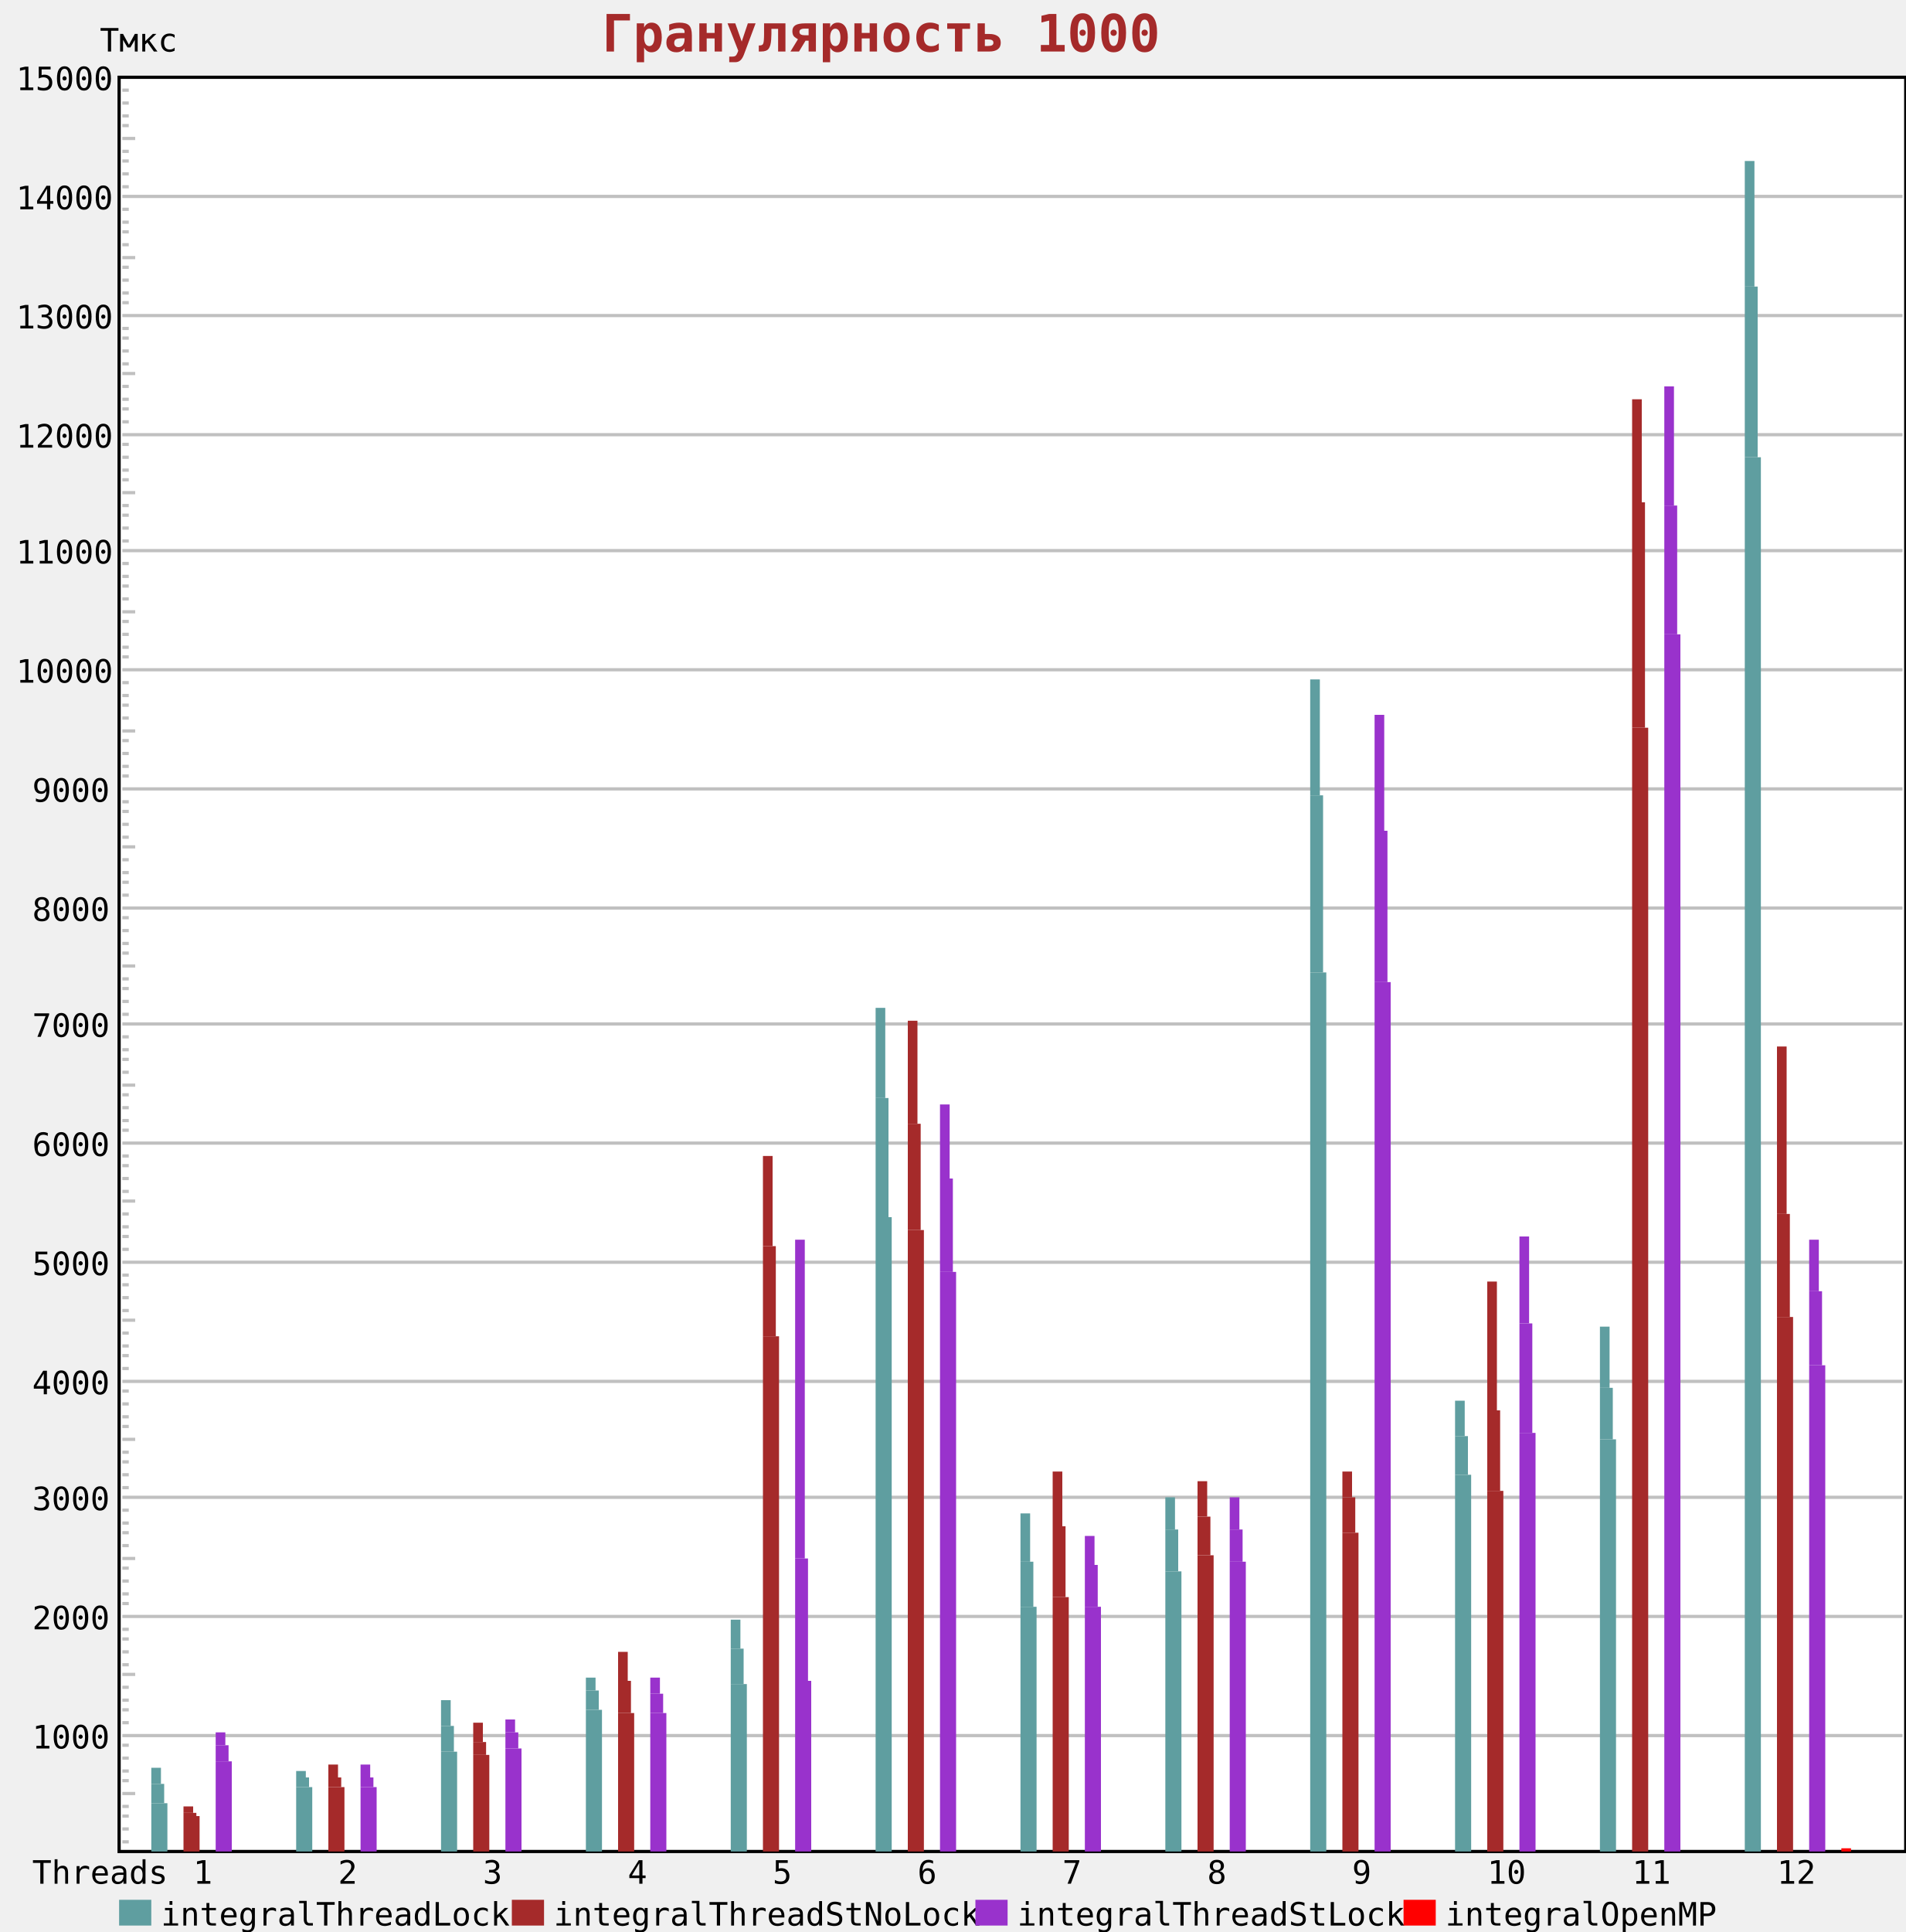
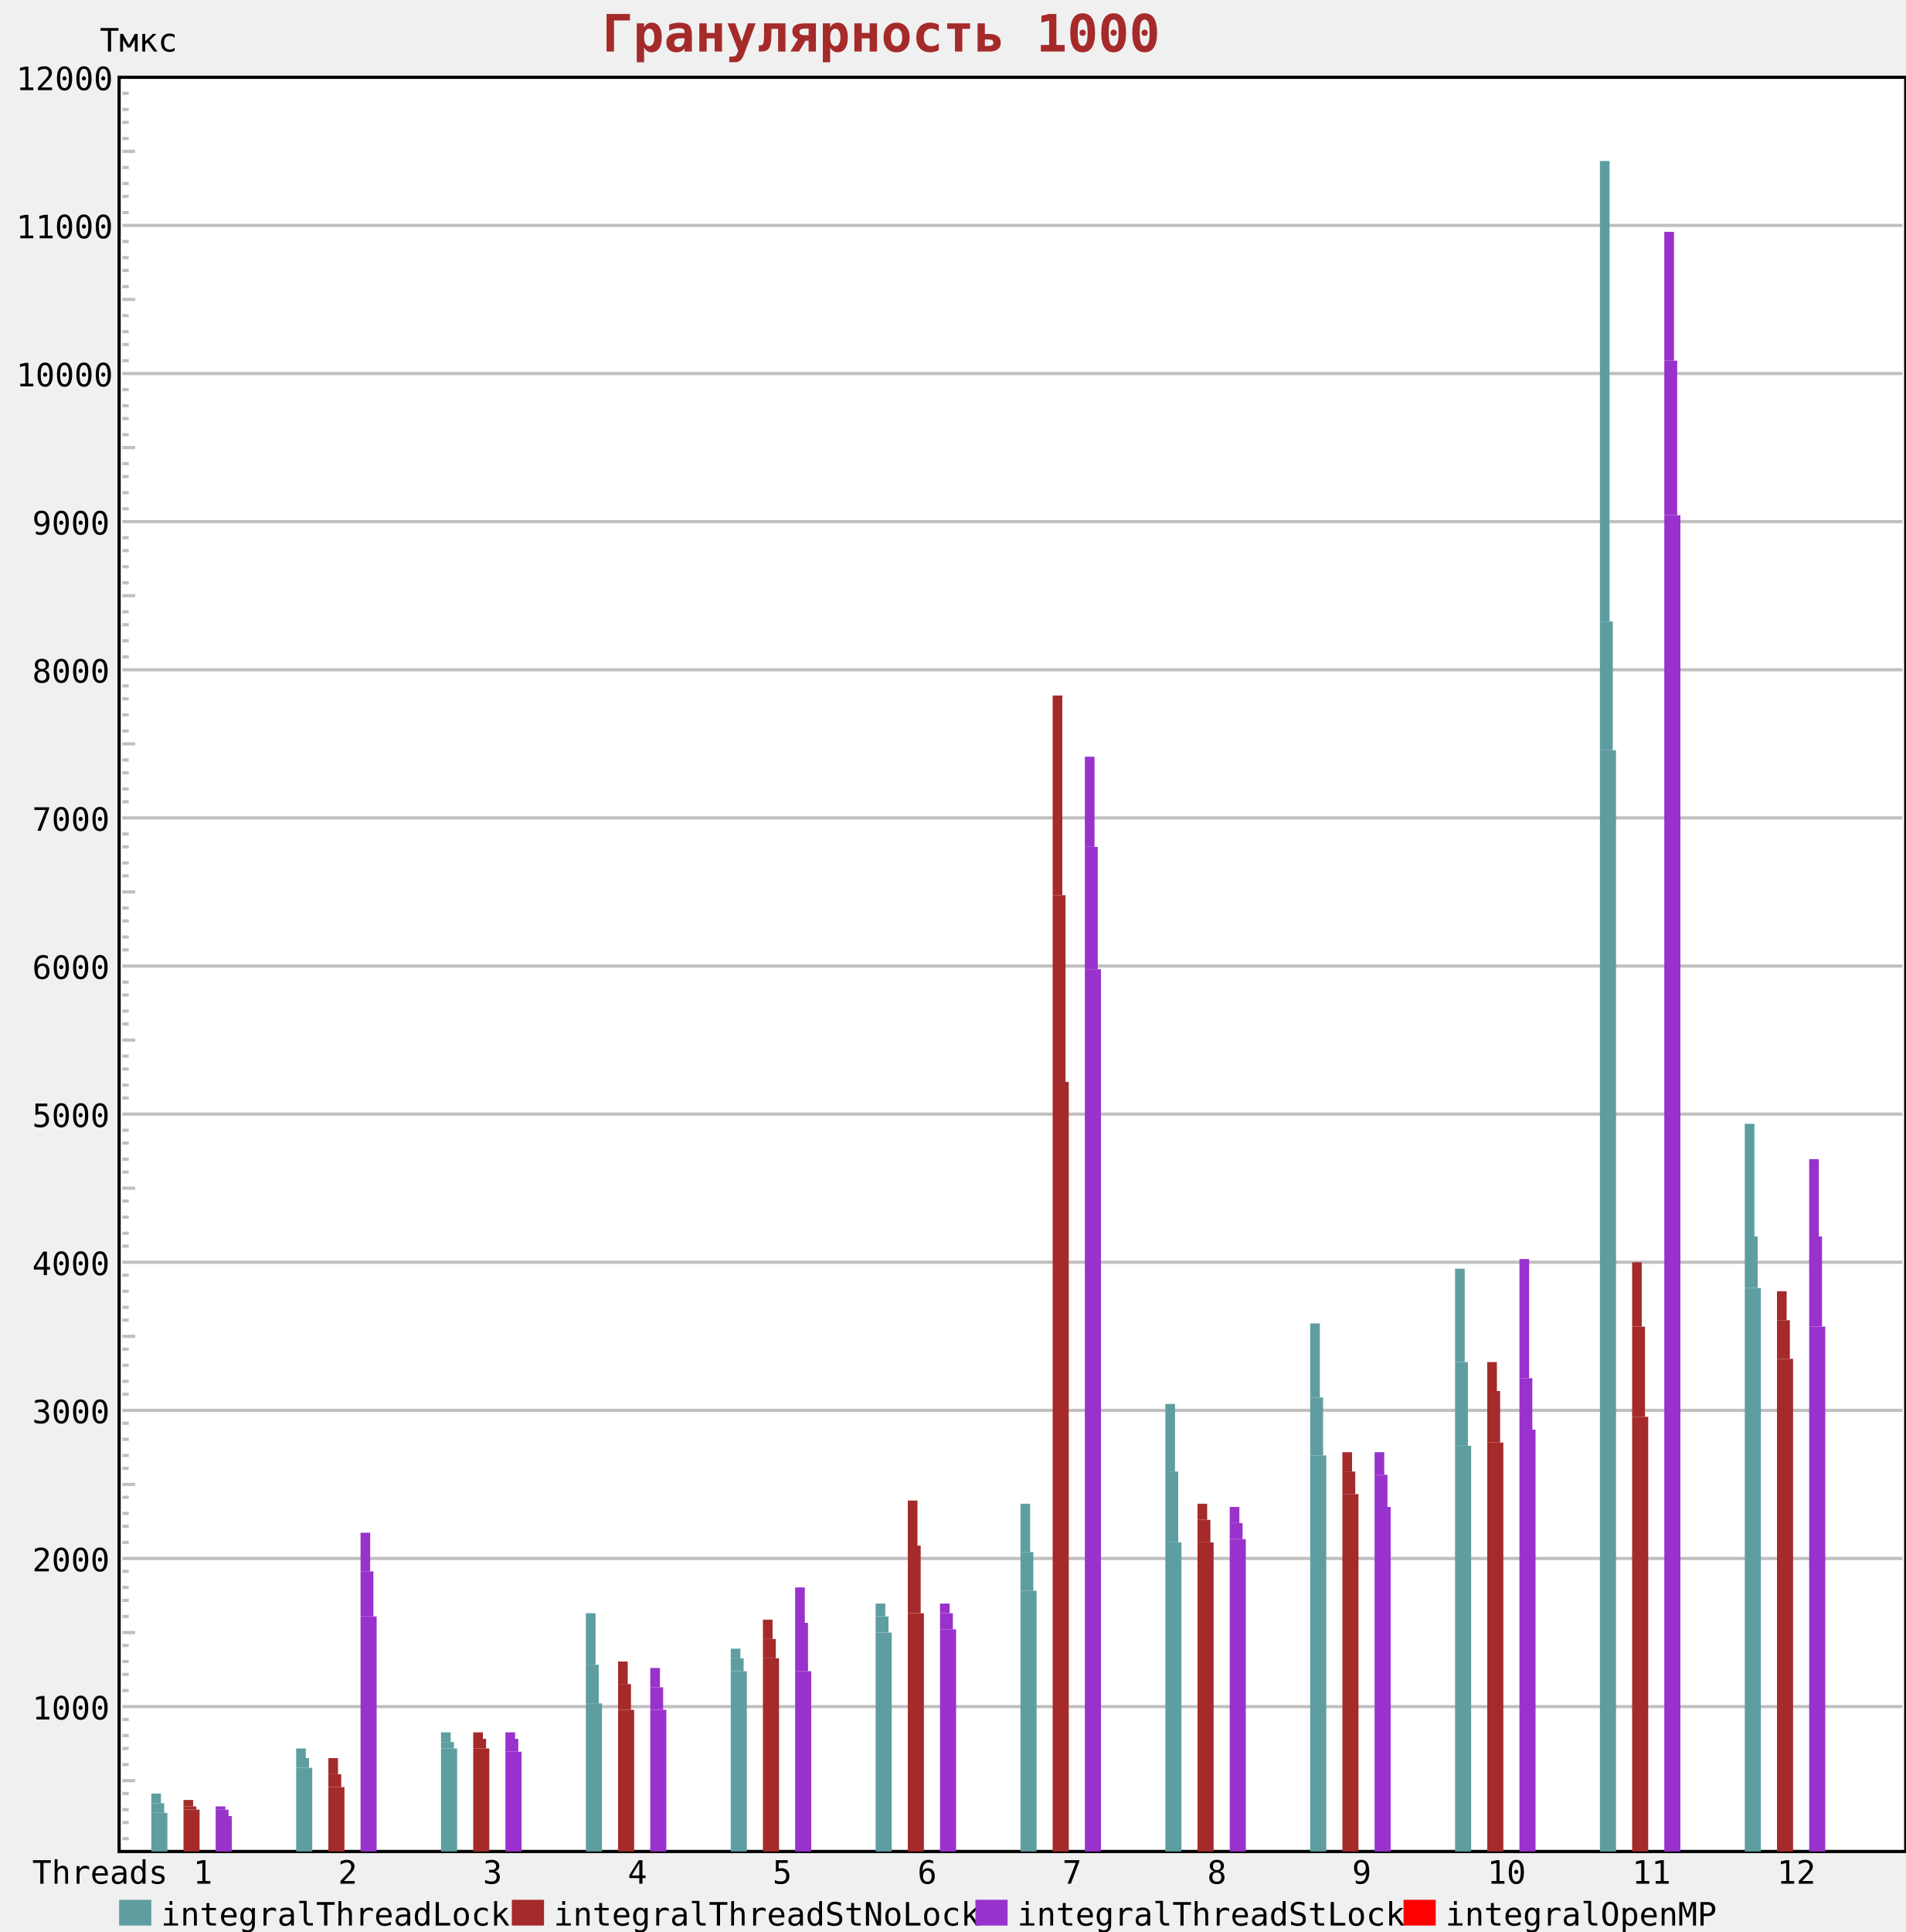
<svg xmlns="http://www.w3.org/2000/svg" width="592" height="600" version="1.1">
  <text x="187" y="16" font-family="monospace" font-size="16px" font-weight="bold" fill="brown">Гранулярность 1000</text>
  <text x="31" y="16" font-family="monospace" font-size="10px" font-weight="normal" fill="black">Tмкс</text>
  <text x="10" y="585" font-family="monospace" font-size="10px" font-weight="normal" fill="black">Threads</text>
  <rect x="37" y="24" width="555" height="551" stroke="black" fill="white" />
-   <line x1="38" y1="572" x2="40" y2="572" stroke="silver" />
-   <line x1="38" y1="568" x2="40" y2="568" stroke="silver" />
-   <line x1="38" y1="564" x2="40" y2="564" stroke="silver" />
-   <line x1="38" y1="561" x2="40" y2="561" stroke="silver" />
-   <line x1="38" y1="557" x2="42" y2="557" stroke="silver" />
-   <line x1="38" y1="553" x2="40" y2="553" stroke="silver" />
-   <line x1="38" y1="550" x2="40" y2="550" stroke="silver" />
-   <line x1="38" y1="546" x2="40" y2="546" stroke="silver" />
-   <line x1="38" y1="542" x2="40" y2="542" stroke="silver" />
-   <line x1="38" y1="539" x2="591" y2="539" stroke="silver" />
-   <text x="10" y="543" font-family="monospace" font-size="10px" font-weight="normal" fill="black">1000</text>
-   <line x1="38" y1="535" x2="40" y2="535" stroke="silver" />
-   <line x1="38" y1="531" x2="40" y2="531" stroke="silver" />
-   <line x1="38" y1="528" x2="40" y2="528" stroke="silver" />
-   <line x1="38" y1="524" x2="40" y2="524" stroke="silver" />
-   <line x1="38" y1="520" x2="42" y2="520" stroke="silver" />
-   <line x1="38" y1="517" x2="40" y2="517" stroke="silver" />
-   <line x1="38" y1="513" x2="40" y2="513" stroke="silver" />
-   <line x1="38" y1="509" x2="40" y2="509" stroke="silver" />
-   <line x1="38" y1="506" x2="40" y2="506" stroke="silver" />
-   <line x1="38" y1="502" x2="591" y2="502" stroke="silver" />
-   <text x="10" y="506" font-family="monospace" font-size="10px" font-weight="normal" fill="black">2000</text>
-   <line x1="38" y1="498" x2="40" y2="498" stroke="silver" />
-   <line x1="38" y1="495" x2="40" y2="495" stroke="silver" />
-   <line x1="38" y1="491" x2="40" y2="491" stroke="silver" />
-   <line x1="38" y1="487" x2="40" y2="487" stroke="silver" />
-   <line x1="38" y1="484" x2="42" y2="484" stroke="silver" />
-   <line x1="38" y1="480" x2="40" y2="480" stroke="silver" />
-   <line x1="38" y1="476" x2="40" y2="476" stroke="silver" />
-   <line x1="38" y1="473" x2="40" y2="473" stroke="silver" />
-   <line x1="38" y1="469" x2="40" y2="469" stroke="silver" />
-   <line x1="38" y1="465" x2="591" y2="465" stroke="silver" />
-   <text x="10" y="469" font-family="monospace" font-size="10px" font-weight="normal" fill="black">3000</text>
-   <line x1="38" y1="462" x2="40" y2="462" stroke="silver" />
-   <line x1="38" y1="458" x2="40" y2="458" stroke="silver" />
-   <line x1="38" y1="454" x2="40" y2="454" stroke="silver" />
-   <line x1="38" y1="451" x2="40" y2="451" stroke="silver" />
-   <line x1="38" y1="447" x2="42" y2="447" stroke="silver" />
-   <line x1="38" y1="443" x2="40" y2="443" stroke="silver" />
-   <line x1="38" y1="440" x2="40" y2="440" stroke="silver" />
-   <line x1="38" y1="436" x2="40" y2="436" stroke="silver" />
-   <line x1="38" y1="432" x2="40" y2="432" stroke="silver" />
-   <line x1="38" y1="429" x2="591" y2="429" stroke="silver" />
-   <text x="10" y="433" font-family="monospace" font-size="10px" font-weight="normal" fill="black">4000</text>
-   <line x1="38" y1="425" x2="40" y2="425" stroke="silver" />
-   <line x1="38" y1="421" x2="40" y2="421" stroke="silver" />
-   <line x1="38" y1="418" x2="40" y2="418" stroke="silver" />
-   <line x1="38" y1="414" x2="40" y2="414" stroke="silver" />
-   <line x1="38" y1="410" x2="42" y2="410" stroke="silver" />
-   <line x1="38" y1="407" x2="40" y2="407" stroke="silver" />
-   <line x1="38" y1="403" x2="40" y2="403" stroke="silver" />
-   <line x1="38" y1="399" x2="40" y2="399" stroke="silver" />
+   <line x1="38" y1="571" x2="40" y2="571" stroke="silver" />
+   <line x1="38" y1="566" x2="40" y2="566" stroke="silver" />
+   <line x1="38" y1="562" x2="40" y2="562" stroke="silver" />
+   <line x1="38" y1="557" x2="40" y2="557" stroke="silver" />
+   <line x1="38" y1="553" x2="42" y2="553" stroke="silver" />
+   <line x1="38" y1="548" x2="40" y2="548" stroke="silver" />
+   <line x1="38" y1="543" x2="40" y2="543" stroke="silver" />
+   <line x1="38" y1="539" x2="40" y2="539" stroke="silver" />
+   <line x1="38" y1="534" x2="40" y2="534" stroke="silver" />
+   <line x1="38" y1="530" x2="591" y2="530" stroke="silver" />
+   <text x="10" y="534" font-family="monospace" font-size="10px" font-weight="normal" fill="black">1000</text>
+   <line x1="38" y1="525" x2="40" y2="525" stroke="silver" />
+   <line x1="38" y1="520" x2="40" y2="520" stroke="silver" />
+   <line x1="38" y1="516" x2="40" y2="516" stroke="silver" />
+   <line x1="38" y1="511" x2="40" y2="511" stroke="silver" />
+   <line x1="38" y1="507" x2="42" y2="507" stroke="silver" />
+   <line x1="38" y1="502" x2="40" y2="502" stroke="silver" />
+   <line x1="38" y1="497" x2="40" y2="497" stroke="silver" />
+   <line x1="38" y1="493" x2="40" y2="493" stroke="silver" />
+   <line x1="38" y1="488" x2="40" y2="488" stroke="silver" />
+   <line x1="38" y1="484" x2="591" y2="484" stroke="silver" />
+   <text x="10" y="488" font-family="monospace" font-size="10px" font-weight="normal" fill="black">2000</text>
+   <line x1="38" y1="479" x2="40" y2="479" stroke="silver" />
+   <line x1="38" y1="474" x2="40" y2="474" stroke="silver" />
+   <line x1="38" y1="470" x2="40" y2="470" stroke="silver" />
+   <line x1="38" y1="465" x2="40" y2="465" stroke="silver" />
+   <line x1="38" y1="461" x2="42" y2="461" stroke="silver" />
+   <line x1="38" y1="456" x2="40" y2="456" stroke="silver" />
+   <line x1="38" y1="452" x2="40" y2="452" stroke="silver" />
+   <line x1="38" y1="447" x2="40" y2="447" stroke="silver" />
+   <line x1="38" y1="442" x2="40" y2="442" stroke="silver" />
+   <line x1="38" y1="438" x2="591" y2="438" stroke="silver" />
+   <text x="10" y="442" font-family="monospace" font-size="10px" font-weight="normal" fill="black">3000</text>
+   <line x1="38" y1="433" x2="40" y2="433" stroke="silver" />
+   <line x1="38" y1="429" x2="40" y2="429" stroke="silver" />
+   <line x1="38" y1="424" x2="40" y2="424" stroke="silver" />
+   <line x1="38" y1="419" x2="40" y2="419" stroke="silver" />
+   <line x1="38" y1="415" x2="42" y2="415" stroke="silver" />
+   <line x1="38" y1="410" x2="40" y2="410" stroke="silver" />
+   <line x1="38" y1="406" x2="40" y2="406" stroke="silver" />
+   <line x1="38" y1="401" x2="40" y2="401" stroke="silver" />
  <line x1="38" y1="396" x2="40" y2="396" stroke="silver" />
  <line x1="38" y1="392" x2="591" y2="392" stroke="silver" />
-   <text x="10" y="396" font-family="monospace" font-size="10px" font-weight="normal" fill="black">5000</text>
-   <line x1="38" y1="388" x2="40" y2="388" stroke="silver" />
-   <line x1="38" y1="384" x2="40" y2="384" stroke="silver" />
-   <line x1="38" y1="381" x2="40" y2="381" stroke="silver" />
-   <line x1="38" y1="377" x2="40" y2="377" stroke="silver" />
-   <line x1="38" y1="373" x2="42" y2="373" stroke="silver" />
-   <line x1="38" y1="370" x2="40" y2="370" stroke="silver" />
-   <line x1="38" y1="366" x2="40" y2="366" stroke="silver" />
-   <line x1="38" y1="362" x2="40" y2="362" stroke="silver" />
-   <line x1="38" y1="359" x2="40" y2="359" stroke="silver" />
-   <line x1="38" y1="355" x2="591" y2="355" stroke="silver" />
-   <text x="10" y="359" font-family="monospace" font-size="10px" font-weight="normal" fill="black">6000</text>
+   <text x="10" y="396" font-family="monospace" font-size="10px" font-weight="normal" fill="black">4000</text>
+   <line x1="38" y1="387" x2="40" y2="387" stroke="silver" />
+   <line x1="38" y1="383" x2="40" y2="383" stroke="silver" />
+   <line x1="38" y1="378" x2="40" y2="378" stroke="silver" />
+   <line x1="38" y1="373" x2="40" y2="373" stroke="silver" />
+   <line x1="38" y1="369" x2="42" y2="369" stroke="silver" />
+   <line x1="38" y1="364" x2="40" y2="364" stroke="silver" />
+   <line x1="38" y1="360" x2="40" y2="360" stroke="silver" />
+   <line x1="38" y1="355" x2="40" y2="355" stroke="silver" />
  <line x1="38" y1="351" x2="40" y2="351" stroke="silver" />
-   <line x1="38" y1="348" x2="40" y2="348" stroke="silver" />
-   <line x1="38" y1="344" x2="40" y2="344" stroke="silver" />
-   <line x1="38" y1="340" x2="40" y2="340" stroke="silver" />
-   <line x1="38" y1="337" x2="42" y2="337" stroke="silver" />
-   <line x1="38" y1="333" x2="40" y2="333" stroke="silver" />
-   <line x1="38" y1="329" x2="40" y2="329" stroke="silver" />
-   <line x1="38" y1="326" x2="40" y2="326" stroke="silver" />
-   <line x1="38" y1="322" x2="40" y2="322" stroke="silver" />
-   <line x1="38" y1="318" x2="591" y2="318" stroke="silver" />
-   <text x="10" y="322" font-family="monospace" font-size="10px" font-weight="normal" fill="black">7000</text>
-   <line x1="38" y1="315" x2="40" y2="315" stroke="silver" />
-   <line x1="38" y1="311" x2="40" y2="311" stroke="silver" />
-   <line x1="38" y1="307" x2="40" y2="307" stroke="silver" />
-   <line x1="38" y1="304" x2="40" y2="304" stroke="silver" />
-   <line x1="38" y1="300" x2="42" y2="300" stroke="silver" />
-   <line x1="38" y1="296" x2="40" y2="296" stroke="silver" />
-   <line x1="38" y1="293" x2="40" y2="293" stroke="silver" />
-   <line x1="38" y1="289" x2="40" y2="289" stroke="silver" />
-   <line x1="38" y1="285" x2="40" y2="285" stroke="silver" />
-   <line x1="38" y1="282" x2="591" y2="282" stroke="silver" />
-   <text x="10" y="286" font-family="monospace" font-size="10px" font-weight="normal" fill="black">8000</text>
-   <line x1="38" y1="278" x2="40" y2="278" stroke="silver" />
-   <line x1="38" y1="274" x2="40" y2="274" stroke="silver" />
-   <line x1="38" y1="271" x2="40" y2="271" stroke="silver" />
-   <line x1="38" y1="267" x2="40" y2="267" stroke="silver" />
-   <line x1="38" y1="263" x2="42" y2="263" stroke="silver" />
-   <line x1="38" y1="260" x2="40" y2="260" stroke="silver" />
-   <line x1="38" y1="256" x2="40" y2="256" stroke="silver" />
-   <line x1="38" y1="252" x2="40" y2="252" stroke="silver" />
+   <line x1="38" y1="346" x2="591" y2="346" stroke="silver" />
+   <text x="10" y="350" font-family="monospace" font-size="10px" font-weight="normal" fill="black">5000</text>
+   <line x1="38" y1="341" x2="40" y2="341" stroke="silver" />
+   <line x1="38" y1="337" x2="40" y2="337" stroke="silver" />
+   <line x1="38" y1="332" x2="40" y2="332" stroke="silver" />
+   <line x1="38" y1="328" x2="40" y2="328" stroke="silver" />
+   <line x1="38" y1="323" x2="42" y2="323" stroke="silver" />
+   <line x1="38" y1="318" x2="40" y2="318" stroke="silver" />
+   <line x1="38" y1="314" x2="40" y2="314" stroke="silver" />
+   <line x1="38" y1="309" x2="40" y2="309" stroke="silver" />
+   <line x1="38" y1="305" x2="40" y2="305" stroke="silver" />
+   <line x1="38" y1="300" x2="591" y2="300" stroke="silver" />
+   <text x="10" y="304" font-family="monospace" font-size="10px" font-weight="normal" fill="black">6000</text>
+   <line x1="38" y1="295" x2="40" y2="295" stroke="silver" />
+   <line x1="38" y1="291" x2="40" y2="291" stroke="silver" />
+   <line x1="38" y1="286" x2="40" y2="286" stroke="silver" />
+   <line x1="38" y1="282" x2="40" y2="282" stroke="silver" />
+   <line x1="38" y1="277" x2="42" y2="277" stroke="silver" />
+   <line x1="38" y1="272" x2="40" y2="272" stroke="silver" />
+   <line x1="38" y1="268" x2="40" y2="268" stroke="silver" />
+   <line x1="38" y1="263" x2="40" y2="263" stroke="silver" />
+   <line x1="38" y1="259" x2="40" y2="259" stroke="silver" />
+   <line x1="38" y1="254" x2="591" y2="254" stroke="silver" />
+   <text x="10" y="258" font-family="monospace" font-size="10px" font-weight="normal" fill="black">7000</text>
  <line x1="38" y1="249" x2="40" y2="249" stroke="silver" />
-   <line x1="38" y1="245" x2="591" y2="245" stroke="silver" />
-   <text x="10" y="249" font-family="monospace" font-size="10px" font-weight="normal" fill="black">9000</text>
-   <line x1="38" y1="241" x2="40" y2="241" stroke="silver" />
-   <line x1="38" y1="238" x2="40" y2="238" stroke="silver" />
-   <line x1="38" y1="234" x2="40" y2="234" stroke="silver" />
-   <line x1="38" y1="230" x2="40" y2="230" stroke="silver" />
-   <line x1="38" y1="227" x2="42" y2="227" stroke="silver" />
-   <line x1="38" y1="223" x2="40" y2="223" stroke="silver" />
-   <line x1="38" y1="219" x2="40" y2="219" stroke="silver" />
-   <line x1="38" y1="216" x2="40" y2="216" stroke="silver" />
-   <line x1="38" y1="212" x2="40" y2="212" stroke="silver" />
+   <line x1="38" y1="245" x2="40" y2="245" stroke="silver" />
+   <line x1="38" y1="240" x2="40" y2="240" stroke="silver" />
+   <line x1="38" y1="236" x2="40" y2="236" stroke="silver" />
+   <line x1="38" y1="231" x2="42" y2="231" stroke="silver" />
+   <line x1="38" y1="227" x2="40" y2="227" stroke="silver" />
+   <line x1="38" y1="222" x2="40" y2="222" stroke="silver" />
+   <line x1="38" y1="217" x2="40" y2="217" stroke="silver" />
+   <line x1="38" y1="213" x2="40" y2="213" stroke="silver" />
  <line x1="38" y1="208" x2="591" y2="208" stroke="silver" />
-   <text x="5" y="212" font-family="monospace" font-size="10px" font-weight="normal" fill="black">10000</text>
+   <text x="10" y="212" font-family="monospace" font-size="10px" font-weight="normal" fill="black">8000</text>
  <line x1="38" y1="204" x2="40" y2="204" stroke="silver" />
-   <line x1="38" y1="201" x2="40" y2="201" stroke="silver" />
-   <line x1="38" y1="197" x2="40" y2="197" stroke="silver" />
-   <line x1="38" y1="193" x2="40" y2="193" stroke="silver" />
-   <line x1="38" y1="190" x2="42" y2="190" stroke="silver" />
-   <line x1="38" y1="186" x2="40" y2="186" stroke="silver" />
-   <line x1="38" y1="182" x2="40" y2="182" stroke="silver" />
-   <line x1="38" y1="179" x2="40" y2="179" stroke="silver" />
-   <line x1="38" y1="175" x2="40" y2="175" stroke="silver" />
-   <line x1="38" y1="171" x2="591" y2="171" stroke="silver" />
-   <text x="5" y="175" font-family="monospace" font-size="10px" font-weight="normal" fill="black">11000</text>
-   <line x1="38" y1="168" x2="40" y2="168" stroke="silver" />
-   <line x1="38" y1="164" x2="40" y2="164" stroke="silver" />
-   <line x1="38" y1="160" x2="40" y2="160" stroke="silver" />
-   <line x1="38" y1="157" x2="40" y2="157" stroke="silver" />
-   <line x1="38" y1="153" x2="42" y2="153" stroke="silver" />
-   <line x1="38" y1="149" x2="40" y2="149" stroke="silver" />
-   <line x1="38" y1="146" x2="40" y2="146" stroke="silver" />
-   <line x1="38" y1="142" x2="40" y2="142" stroke="silver" />
-   <line x1="38" y1="138" x2="40" y2="138" stroke="silver" />
-   <line x1="38" y1="135" x2="591" y2="135" stroke="silver" />
-   <text x="5" y="139" font-family="monospace" font-size="10px" font-weight="normal" fill="black">12000</text>
-   <line x1="38" y1="131" x2="40" y2="131" stroke="silver" />
-   <line x1="38" y1="127" x2="40" y2="127" stroke="silver" />
-   <line x1="38" y1="124" x2="40" y2="124" stroke="silver" />
-   <line x1="38" y1="120" x2="40" y2="120" stroke="silver" />
-   <line x1="38" y1="116" x2="42" y2="116" stroke="silver" />
-   <line x1="38" y1="113" x2="40" y2="113" stroke="silver" />
-   <line x1="38" y1="109" x2="40" y2="109" stroke="silver" />
-   <line x1="38" y1="105" x2="40" y2="105" stroke="silver" />
-   <line x1="38" y1="102" x2="40" y2="102" stroke="silver" />
-   <line x1="38" y1="98" x2="591" y2="98" stroke="silver" />
-   <text x="5" y="102" font-family="monospace" font-size="10px" font-weight="normal" fill="black">13000</text>
-   <line x1="38" y1="94" x2="40" y2="94" stroke="silver" />
-   <line x1="38" y1="91" x2="40" y2="91" stroke="silver" />
-   <line x1="38" y1="87" x2="40" y2="87" stroke="silver" />
-   <line x1="38" y1="83" x2="40" y2="83" stroke="silver" />
-   <line x1="38" y1="80" x2="42" y2="80" stroke="silver" />
-   <line x1="38" y1="76" x2="40" y2="76" stroke="silver" />
-   <line x1="38" y1="72" x2="40" y2="72" stroke="silver" />
-   <line x1="38" y1="69" x2="40" y2="69" stroke="silver" />
-   <line x1="38" y1="65" x2="40" y2="65" stroke="silver" />
-   <line x1="38" y1="61" x2="591" y2="61" stroke="silver" />
-   <text x="5" y="65" font-family="monospace" font-size="10px" font-weight="normal" fill="black">14000</text>
-   <line x1="38" y1="58" x2="40" y2="58" stroke="silver" />
-   <line x1="38" y1="54" x2="40" y2="54" stroke="silver" />
-   <line x1="38" y1="50" x2="40" y2="50" stroke="silver" />
-   <line x1="38" y1="47" x2="40" y2="47" stroke="silver" />
-   <line x1="38" y1="43" x2="42" y2="43" stroke="silver" />
-   <line x1="38" y1="39" x2="40" y2="39" stroke="silver" />
-   <line x1="38" y1="36" x2="40" y2="36" stroke="silver" />
-   <line x1="38" y1="32" x2="40" y2="32" stroke="silver" />
-   <line x1="38" y1="28" x2="40" y2="28" stroke="silver" />
-   <text x="5" y="28" font-family="monospace" font-size="10px" font-weight="normal" fill="black">15000</text>
-   <rect x="47" y="560" width="5" height="15" fill="cadetblue" />
-   <rect x="47" y="554" width="4" height="6" fill="cadetblue" />
-   <rect x="47" y="549" width="3" height="5" fill="cadetblue" />
-   <rect x="57" y="564" width="5" height="11" fill="brown" />
-   <rect x="57" y="563" width="4" height="1" fill="brown" />
-   <rect x="57" y="561" width="3" height="2" fill="brown" />
-   <rect x="67" y="547" width="5" height="28" fill="darkorchid" />
-   <rect x="67" y="542" width="4" height="5" fill="darkorchid" />
-   <rect x="67" y="538" width="3" height="4" fill="darkorchid" />
+   <line x1="38" y1="199" x2="40" y2="199" stroke="silver" />
+   <line x1="38" y1="194" x2="40" y2="194" stroke="silver" />
+   <line x1="38" y1="190" x2="40" y2="190" stroke="silver" />
+   <line x1="38" y1="185" x2="42" y2="185" stroke="silver" />
+   <line x1="38" y1="181" x2="40" y2="181" stroke="silver" />
+   <line x1="38" y1="176" x2="40" y2="176" stroke="silver" />
+   <line x1="38" y1="171" x2="40" y2="171" stroke="silver" />
+   <line x1="38" y1="167" x2="40" y2="167" stroke="silver" />
+   <line x1="38" y1="162" x2="591" y2="162" stroke="silver" />
+   <text x="10" y="166" font-family="monospace" font-size="10px" font-weight="normal" fill="black">9000</text>
+   <line x1="38" y1="158" x2="40" y2="158" stroke="silver" />
+   <line x1="38" y1="153" x2="40" y2="153" stroke="silver" />
+   <line x1="38" y1="148" x2="40" y2="148" stroke="silver" />
+   <line x1="38" y1="144" x2="40" y2="144" stroke="silver" />
+   <line x1="38" y1="139" x2="42" y2="139" stroke="silver" />
+   <line x1="38" y1="135" x2="40" y2="135" stroke="silver" />
+   <line x1="38" y1="130" x2="40" y2="130" stroke="silver" />
+   <line x1="38" y1="126" x2="40" y2="126" stroke="silver" />
+   <line x1="38" y1="121" x2="40" y2="121" stroke="silver" />
+   <line x1="38" y1="116" x2="591" y2="116" stroke="silver" />
+   <text x="5" y="120" font-family="monospace" font-size="10px" font-weight="normal" fill="black">10000</text>
+   <line x1="38" y1="112" x2="40" y2="112" stroke="silver" />
+   <line x1="38" y1="107" x2="40" y2="107" stroke="silver" />
+   <line x1="38" y1="103" x2="40" y2="103" stroke="silver" />
+   <line x1="38" y1="98" x2="40" y2="98" stroke="silver" />
+   <line x1="38" y1="93" x2="42" y2="93" stroke="silver" />
+   <line x1="38" y1="89" x2="40" y2="89" stroke="silver" />
+   <line x1="38" y1="84" x2="40" y2="84" stroke="silver" />
+   <line x1="38" y1="80" x2="40" y2="80" stroke="silver" />
+   <line x1="38" y1="75" x2="40" y2="75" stroke="silver" />
+   <line x1="38" y1="70" x2="591" y2="70" stroke="silver" />
+   <text x="5" y="74" font-family="monospace" font-size="10px" font-weight="normal" fill="black">11000</text>
+   <line x1="38" y1="66" x2="40" y2="66" stroke="silver" />
+   <line x1="38" y1="61" x2="40" y2="61" stroke="silver" />
+   <line x1="38" y1="57" x2="40" y2="57" stroke="silver" />
+   <line x1="38" y1="52" x2="40" y2="52" stroke="silver" />
+   <line x1="38" y1="47" x2="42" y2="47" stroke="silver" />
+   <line x1="38" y1="43" x2="40" y2="43" stroke="silver" />
+   <line x1="38" y1="38" x2="40" y2="38" stroke="silver" />
+   <line x1="38" y1="34" x2="40" y2="34" stroke="silver" />
+   <line x1="38" y1="29" x2="40" y2="29" stroke="silver" />
+   <text x="5" y="28" font-family="monospace" font-size="10px" font-weight="normal" fill="black">12000</text>
+   <rect x="47" y="563" width="5" height="12" fill="cadetblue" />
+   <rect x="47" y="560" width="4" height="3" fill="cadetblue" />
+   <rect x="47" y="557" width="3" height="3" fill="cadetblue" />
+   <rect x="57" y="562" width="5" height="13" fill="brown" />
+   <rect x="57" y="561" width="4" height="1" fill="brown" />
+   <rect x="57" y="559" width="3" height="2" fill="brown" />
+   <rect x="67" y="564" width="5" height="11" fill="darkorchid" />
+   <rect x="67" y="562" width="4" height="2" fill="darkorchid" />
+   <rect x="67" y="561" width="3" height="1" fill="darkorchid" />
  <rect x="77" y="575" width="5" height="0" fill="red" />
  <rect x="77" y="575" width="4" height="0" fill="red" />
  <rect x="77" y="575" width="3" height="0" fill="red" />
  <text x="60" y="585" font-family="monospace" font-size="10px" font-weight="normal" fill="black">1</text>
-   <rect x="92" y="555" width="5" height="20" fill="cadetblue" />
-   <rect x="92" y="552" width="4" height="3" fill="cadetblue" />
-   <rect x="92" y="550" width="3" height="2" fill="cadetblue" />
+   <rect x="92" y="549" width="5" height="26" fill="cadetblue" />
+   <rect x="92" y="546" width="4" height="3" fill="cadetblue" />
+   <rect x="92" y="543" width="3" height="3" fill="cadetblue" />
  <rect x="102" y="555" width="5" height="20" fill="brown" />
-   <rect x="102" y="552" width="4" height="3" fill="brown" />
-   <rect x="102" y="548" width="3" height="4" fill="brown" />
-   <rect x="112" y="555" width="5" height="20" fill="darkorchid" />
-   <rect x="112" y="552" width="4" height="3" fill="darkorchid" />
-   <rect x="112" y="548" width="3" height="4" fill="darkorchid" />
+   <rect x="102" y="551" width="4" height="4" fill="brown" />
+   <rect x="102" y="546" width="3" height="5" fill="brown" />
+   <rect x="112" y="502" width="5" height="73" fill="darkorchid" />
+   <rect x="112" y="488" width="4" height="14" fill="darkorchid" />
+   <rect x="112" y="476" width="3" height="12" fill="darkorchid" />
  <rect x="122" y="575" width="5" height="0" fill="red" />
  <rect x="122" y="575" width="4" height="0" fill="red" />
  <rect x="122" y="575" width="3" height="0" fill="red" />
  <text x="105" y="585" font-family="monospace" font-size="10px" font-weight="normal" fill="black">2</text>
-   <rect x="137" y="544" width="5" height="31" fill="cadetblue" />
-   <rect x="137" y="536" width="4" height="8" fill="cadetblue" />
-   <rect x="137" y="528" width="3" height="8" fill="cadetblue" />
-   <rect x="147" y="545" width="5" height="30" fill="brown" />
-   <rect x="147" y="541" width="4" height="4" fill="brown" />
-   <rect x="147" y="535" width="3" height="6" fill="brown" />
-   <rect x="157" y="543" width="5" height="32" fill="darkorchid" />
-   <rect x="157" y="538" width="4" height="5" fill="darkorchid" />
-   <rect x="157" y="534" width="3" height="4" fill="darkorchid" />
+   <rect x="137" y="543" width="5" height="32" fill="cadetblue" />
+   <rect x="137" y="541" width="4" height="2" fill="cadetblue" />
+   <rect x="137" y="538" width="3" height="3" fill="cadetblue" />
+   <rect x="147" y="543" width="5" height="32" fill="brown" />
+   <rect x="147" y="540" width="4" height="3" fill="brown" />
+   <rect x="147" y="538" width="3" height="2" fill="brown" />
+   <rect x="157" y="544" width="5" height="31" fill="darkorchid" />
+   <rect x="157" y="540" width="4" height="4" fill="darkorchid" />
+   <rect x="157" y="538" width="3" height="2" fill="darkorchid" />
  <rect x="167" y="575" width="5" height="0" fill="red" />
  <rect x="167" y="575" width="4" height="0" fill="red" />
  <rect x="167" y="575" width="3" height="0" fill="red" />
  <text x="150" y="585" font-family="monospace" font-size="10px" font-weight="normal" fill="black">3</text>
-   <rect x="182" y="531" width="5" height="44" fill="cadetblue" />
-   <rect x="182" y="525" width="4" height="6" fill="cadetblue" />
-   <rect x="182" y="521" width="3" height="4" fill="cadetblue" />
-   <rect x="192" y="532" width="5" height="43" fill="brown" />
-   <rect x="192" y="522" width="4" height="10" fill="brown" />
-   <rect x="192" y="513" width="3" height="9" fill="brown" />
-   <rect x="202" y="532" width="5" height="43" fill="darkorchid" />
-   <rect x="202" y="526" width="4" height="6" fill="darkorchid" />
-   <rect x="202" y="521" width="3" height="5" fill="darkorchid" />
+   <rect x="182" y="529" width="5" height="46" fill="cadetblue" />
+   <rect x="182" y="517" width="4" height="12" fill="cadetblue" />
+   <rect x="182" y="501" width="3" height="16" fill="cadetblue" />
+   <rect x="192" y="531" width="5" height="44" fill="brown" />
+   <rect x="192" y="523" width="4" height="8" fill="brown" />
+   <rect x="192" y="516" width="3" height="7" fill="brown" />
+   <rect x="202" y="531" width="5" height="44" fill="darkorchid" />
+   <rect x="202" y="524" width="4" height="7" fill="darkorchid" />
+   <rect x="202" y="518" width="3" height="6" fill="darkorchid" />
  <rect x="212" y="575" width="5" height="0" fill="red" />
  <rect x="212" y="575" width="4" height="0" fill="red" />
  <rect x="212" y="575" width="3" height="0" fill="red" />
  <text x="195" y="585" font-family="monospace" font-size="10px" font-weight="normal" fill="black">4</text>
-   <rect x="227" y="523" width="5" height="52" fill="cadetblue" />
-   <rect x="227" y="512" width="4" height="11" fill="cadetblue" />
-   <rect x="227" y="503" width="3" height="9" fill="cadetblue" />
-   <rect x="237" y="415" width="5" height="160" fill="brown" />
-   <rect x="237" y="387" width="4" height="28" fill="brown" />
-   <rect x="237" y="359" width="3" height="28" fill="brown" />
-   <rect x="247" y="522" width="5" height="53" fill="darkorchid" />
-   <rect x="247" y="484" width="4" height="38" fill="darkorchid" />
-   <rect x="247" y="385" width="3" height="99" fill="darkorchid" />
+   <rect x="227" y="519" width="5" height="56" fill="cadetblue" />
+   <rect x="227" y="515" width="4" height="4" fill="cadetblue" />
+   <rect x="227" y="512" width="3" height="3" fill="cadetblue" />
+   <rect x="237" y="515" width="5" height="60" fill="brown" />
+   <rect x="237" y="509" width="4" height="6" fill="brown" />
+   <rect x="237" y="503" width="3" height="6" fill="brown" />
+   <rect x="247" y="519" width="5" height="56" fill="darkorchid" />
+   <rect x="247" y="504" width="4" height="15" fill="darkorchid" />
+   <rect x="247" y="493" width="3" height="11" fill="darkorchid" />
  <rect x="257" y="575" width="5" height="0" fill="red" />
  <rect x="257" y="575" width="4" height="0" fill="red" />
  <rect x="257" y="575" width="3" height="0" fill="red" />
  <text x="240" y="585" font-family="monospace" font-size="10px" font-weight="normal" fill="black">5</text>
-   <rect x="272" y="378" width="5" height="197" fill="cadetblue" />
-   <rect x="272" y="341" width="4" height="37" fill="cadetblue" />
-   <rect x="272" y="313" width="3" height="28" fill="cadetblue" />
-   <rect x="282" y="382" width="5" height="193" fill="brown" />
-   <rect x="282" y="349" width="4" height="33" fill="brown" />
-   <rect x="282" y="317" width="3" height="32" fill="brown" />
-   <rect x="292" y="395" width="5" height="180" fill="darkorchid" />
-   <rect x="292" y="366" width="4" height="29" fill="darkorchid" />
-   <rect x="292" y="343" width="3" height="23" fill="darkorchid" />
+   <rect x="272" y="507" width="5" height="68" fill="cadetblue" />
+   <rect x="272" y="502" width="4" height="5" fill="cadetblue" />
+   <rect x="272" y="498" width="3" height="4" fill="cadetblue" />
+   <rect x="282" y="501" width="5" height="74" fill="brown" />
+   <rect x="282" y="480" width="4" height="21" fill="brown" />
+   <rect x="282" y="466" width="3" height="14" fill="brown" />
+   <rect x="292" y="506" width="5" height="69" fill="darkorchid" />
+   <rect x="292" y="501" width="4" height="5" fill="darkorchid" />
+   <rect x="292" y="498" width="3" height="3" fill="darkorchid" />
  <rect x="302" y="575" width="5" height="0" fill="red" />
  <rect x="302" y="575" width="4" height="0" fill="red" />
  <rect x="302" y="575" width="3" height="0" fill="red" />
  <text x="285" y="585" font-family="monospace" font-size="10px" font-weight="normal" fill="black">6</text>
-   <rect x="317" y="499" width="5" height="76" fill="cadetblue" />
-   <rect x="317" y="485" width="4" height="14" fill="cadetblue" />
-   <rect x="317" y="470" width="3" height="15" fill="cadetblue" />
-   <rect x="327" y="496" width="5" height="79" fill="brown" />
-   <rect x="327" y="474" width="4" height="22" fill="brown" />
-   <rect x="327" y="457" width="3" height="17" fill="brown" />
-   <rect x="337" y="499" width="5" height="76" fill="darkorchid" />
-   <rect x="337" y="486" width="4" height="13" fill="darkorchid" />
-   <rect x="337" y="477" width="3" height="9" fill="darkorchid" />
+   <rect x="317" y="494" width="5" height="81" fill="cadetblue" />
+   <rect x="317" y="482" width="4" height="12" fill="cadetblue" />
+   <rect x="317" y="467" width="3" height="15" fill="cadetblue" />
+   <rect x="327" y="336" width="5" height="239" fill="brown" />
+   <rect x="327" y="278" width="4" height="58" fill="brown" />
+   <rect x="327" y="216" width="3" height="62" fill="brown" />
+   <rect x="337" y="301" width="5" height="274" fill="darkorchid" />
+   <rect x="337" y="263" width="4" height="38" fill="darkorchid" />
+   <rect x="337" y="235" width="3" height="28" fill="darkorchid" />
  <rect x="347" y="575" width="5" height="0" fill="red" />
  <rect x="347" y="575" width="4" height="0" fill="red" />
  <rect x="347" y="575" width="3" height="0" fill="red" />
  <text x="330" y="585" font-family="monospace" font-size="10px" font-weight="normal" fill="black">7</text>
-   <rect x="362" y="488" width="5" height="87" fill="cadetblue" />
-   <rect x="362" y="475" width="4" height="13" fill="cadetblue" />
-   <rect x="362" y="465" width="3" height="10" fill="cadetblue" />
-   <rect x="372" y="483" width="5" height="92" fill="brown" />
-   <rect x="372" y="471" width="4" height="12" fill="brown" />
-   <rect x="372" y="460" width="3" height="11" fill="brown" />
-   <rect x="382" y="485" width="5" height="90" fill="darkorchid" />
-   <rect x="382" y="475" width="4" height="10" fill="darkorchid" />
-   <rect x="382" y="465" width="3" height="10" fill="darkorchid" />
+   <rect x="362" y="479" width="5" height="96" fill="cadetblue" />
+   <rect x="362" y="457" width="4" height="22" fill="cadetblue" />
+   <rect x="362" y="436" width="3" height="21" fill="cadetblue" />
+   <rect x="372" y="479" width="5" height="96" fill="brown" />
+   <rect x="372" y="472" width="4" height="7" fill="brown" />
+   <rect x="372" y="467" width="3" height="5" fill="brown" />
+   <rect x="382" y="478" width="5" height="97" fill="darkorchid" />
+   <rect x="382" y="473" width="4" height="5" fill="darkorchid" />
+   <rect x="382" y="468" width="3" height="5" fill="darkorchid" />
  <rect x="392" y="575" width="5" height="0" fill="red" />
  <rect x="392" y="575" width="4" height="0" fill="red" />
  <rect x="392" y="575" width="3" height="0" fill="red" />
  <text x="375" y="585" font-family="monospace" font-size="10px" font-weight="normal" fill="black">8</text>
-   <rect x="407" y="302" width="5" height="273" fill="cadetblue" />
-   <rect x="407" y="247" width="4" height="55" fill="cadetblue" />
-   <rect x="407" y="211" width="3" height="36" fill="cadetblue" />
-   <rect x="417" y="476" width="5" height="99" fill="brown" />
-   <rect x="417" y="465" width="4" height="11" fill="brown" />
-   <rect x="417" y="457" width="3" height="8" fill="brown" />
-   <rect x="427" y="305" width="5" height="270" fill="darkorchid" />
-   <rect x="427" y="258" width="4" height="47" fill="darkorchid" />
-   <rect x="427" y="222" width="3" height="36" fill="darkorchid" />
+   <rect x="407" y="452" width="5" height="123" fill="cadetblue" />
+   <rect x="407" y="434" width="4" height="18" fill="cadetblue" />
+   <rect x="407" y="411" width="3" height="23" fill="cadetblue" />
+   <rect x="417" y="464" width="5" height="111" fill="brown" />
+   <rect x="417" y="457" width="4" height="7" fill="brown" />
+   <rect x="417" y="451" width="3" height="6" fill="brown" />
+   <rect x="427" y="468" width="5" height="107" fill="darkorchid" />
+   <rect x="427" y="458" width="4" height="10" fill="darkorchid" />
+   <rect x="427" y="451" width="3" height="7" fill="darkorchid" />
  <rect x="437" y="575" width="5" height="0" fill="red" />
  <rect x="437" y="575" width="4" height="0" fill="red" />
  <rect x="437" y="575" width="3" height="0" fill="red" />
  <text x="420" y="585" font-family="monospace" font-size="10px" font-weight="normal" fill="black">9</text>
-   <rect x="452" y="458" width="5" height="117" fill="cadetblue" />
-   <rect x="452" y="446" width="4" height="12" fill="cadetblue" />
-   <rect x="452" y="435" width="3" height="11" fill="cadetblue" />
-   <rect x="462" y="463" width="5" height="112" fill="brown" />
-   <rect x="462" y="438" width="4" height="25" fill="brown" />
-   <rect x="462" y="398" width="3" height="40" fill="brown" />
-   <rect x="472" y="445" width="5" height="130" fill="darkorchid" />
-   <rect x="472" y="411" width="4" height="34" fill="darkorchid" />
-   <rect x="472" y="384" width="3" height="27" fill="darkorchid" />
+   <rect x="452" y="449" width="5" height="126" fill="cadetblue" />
+   <rect x="452" y="423" width="4" height="26" fill="cadetblue" />
+   <rect x="452" y="394" width="3" height="29" fill="cadetblue" />
+   <rect x="462" y="448" width="5" height="127" fill="brown" />
+   <rect x="462" y="432" width="4" height="16" fill="brown" />
+   <rect x="462" y="423" width="3" height="9" fill="brown" />
+   <rect x="472" y="444" width="5" height="131" fill="darkorchid" />
+   <rect x="472" y="428" width="4" height="16" fill="darkorchid" />
+   <rect x="472" y="391" width="3" height="37" fill="darkorchid" />
  <rect x="482" y="575" width="5" height="0" fill="red" />
  <rect x="482" y="575" width="4" height="0" fill="red" />
  <rect x="482" y="575" width="3" height="0" fill="red" />
  <text x="462" y="585" font-family="monospace" font-size="10px" font-weight="normal" fill="black">10</text>
-   <rect x="497" y="447" width="5" height="128" fill="cadetblue" />
-   <rect x="497" y="431" width="4" height="16" fill="cadetblue" />
-   <rect x="497" y="412" width="3" height="19" fill="cadetblue" />
-   <rect x="507" y="226" width="5" height="349" fill="brown" />
-   <rect x="507" y="156" width="4" height="70" fill="brown" />
-   <rect x="507" y="124" width="3" height="32" fill="brown" />
-   <rect x="517" y="197" width="5" height="378" fill="darkorchid" />
-   <rect x="517" y="157" width="4" height="40" fill="darkorchid" />
-   <rect x="517" y="120" width="3" height="37" fill="darkorchid" />
+   <rect x="497" y="233" width="5" height="342" fill="cadetblue" />
+   <rect x="497" y="193" width="4" height="40" fill="cadetblue" />
+   <rect x="497" y="50" width="3" height="143" fill="cadetblue" />
+   <rect x="507" y="440" width="5" height="135" fill="brown" />
+   <rect x="507" y="412" width="4" height="28" fill="brown" />
+   <rect x="507" y="392" width="3" height="20" fill="brown" />
+   <rect x="517" y="160" width="5" height="415" fill="darkorchid" />
+   <rect x="517" y="112" width="4" height="48" fill="darkorchid" />
+   <rect x="517" y="72" width="3" height="40" fill="darkorchid" />
  <rect x="527" y="575" width="5" height="0" fill="red" />
  <rect x="527" y="575" width="4" height="0" fill="red" />
  <rect x="527" y="575" width="3" height="0" fill="red" />
  <text x="507" y="585" font-family="monospace" font-size="10px" font-weight="normal" fill="black">11</text>
-   <rect x="542" y="142" width="5" height="433" fill="cadetblue" />
-   <rect x="542" y="89" width="4" height="53" fill="cadetblue" />
-   <rect x="542" y="50" width="3" height="39" fill="cadetblue" />
-   <rect x="552" y="409" width="5" height="166" fill="brown" />
-   <rect x="552" y="377" width="4" height="32" fill="brown" />
-   <rect x="552" y="325" width="3" height="52" fill="brown" />
-   <rect x="562" y="424" width="5" height="151" fill="darkorchid" />
-   <rect x="562" y="401" width="4" height="23" fill="darkorchid" />
-   <rect x="562" y="385" width="3" height="16" fill="darkorchid" />
+   <rect x="542" y="400" width="5" height="175" fill="cadetblue" />
+   <rect x="542" y="384" width="4" height="16" fill="cadetblue" />
+   <rect x="542" y="349" width="3" height="35" fill="cadetblue" />
+   <rect x="552" y="422" width="5" height="153" fill="brown" />
+   <rect x="552" y="410" width="4" height="12" fill="brown" />
+   <rect x="552" y="401" width="3" height="9" fill="brown" />
+   <rect x="562" y="412" width="5" height="163" fill="darkorchid" />
+   <rect x="562" y="384" width="4" height="28" fill="darkorchid" />
+   <rect x="562" y="360" width="3" height="24" fill="darkorchid" />
  <rect x="572" y="575" width="5" height="0" fill="red" />
  <rect x="572" y="575" width="4" height="0" fill="red" />
-   <rect x="572" y="574" width="3" height="1" fill="red" />
+   <rect x="572" y="575" width="3" height="0" fill="red" />
  <text x="552" y="585" font-family="monospace" font-size="10px" font-weight="normal" fill="black">12</text>
  <rect x="37" y="590" width="10" height="8" fill="cadetblue" />
  <text x="50" y="598" font-family="monospace" font-size="10px" font-weight="normal" fill="black">integralThreadLock</text>
  <rect x="159" y="590" width="10" height="8" fill="brown" />
  <text x="172" y="598" font-family="monospace" font-size="10px" font-weight="normal" fill="black">integralThreadStNoLock</text>
  <rect x="303" y="590" width="10" height="8" fill="darkorchid" />
  <text x="316" y="598" font-family="monospace" font-size="10px" font-weight="normal" fill="black">integralThreadStLock</text>
  <rect x="436" y="590" width="10" height="8" fill="red" />
  <text x="449" y="598" font-family="monospace" font-size="10px" font-weight="normal" fill="black">integralOpenMP</text>
</svg>
